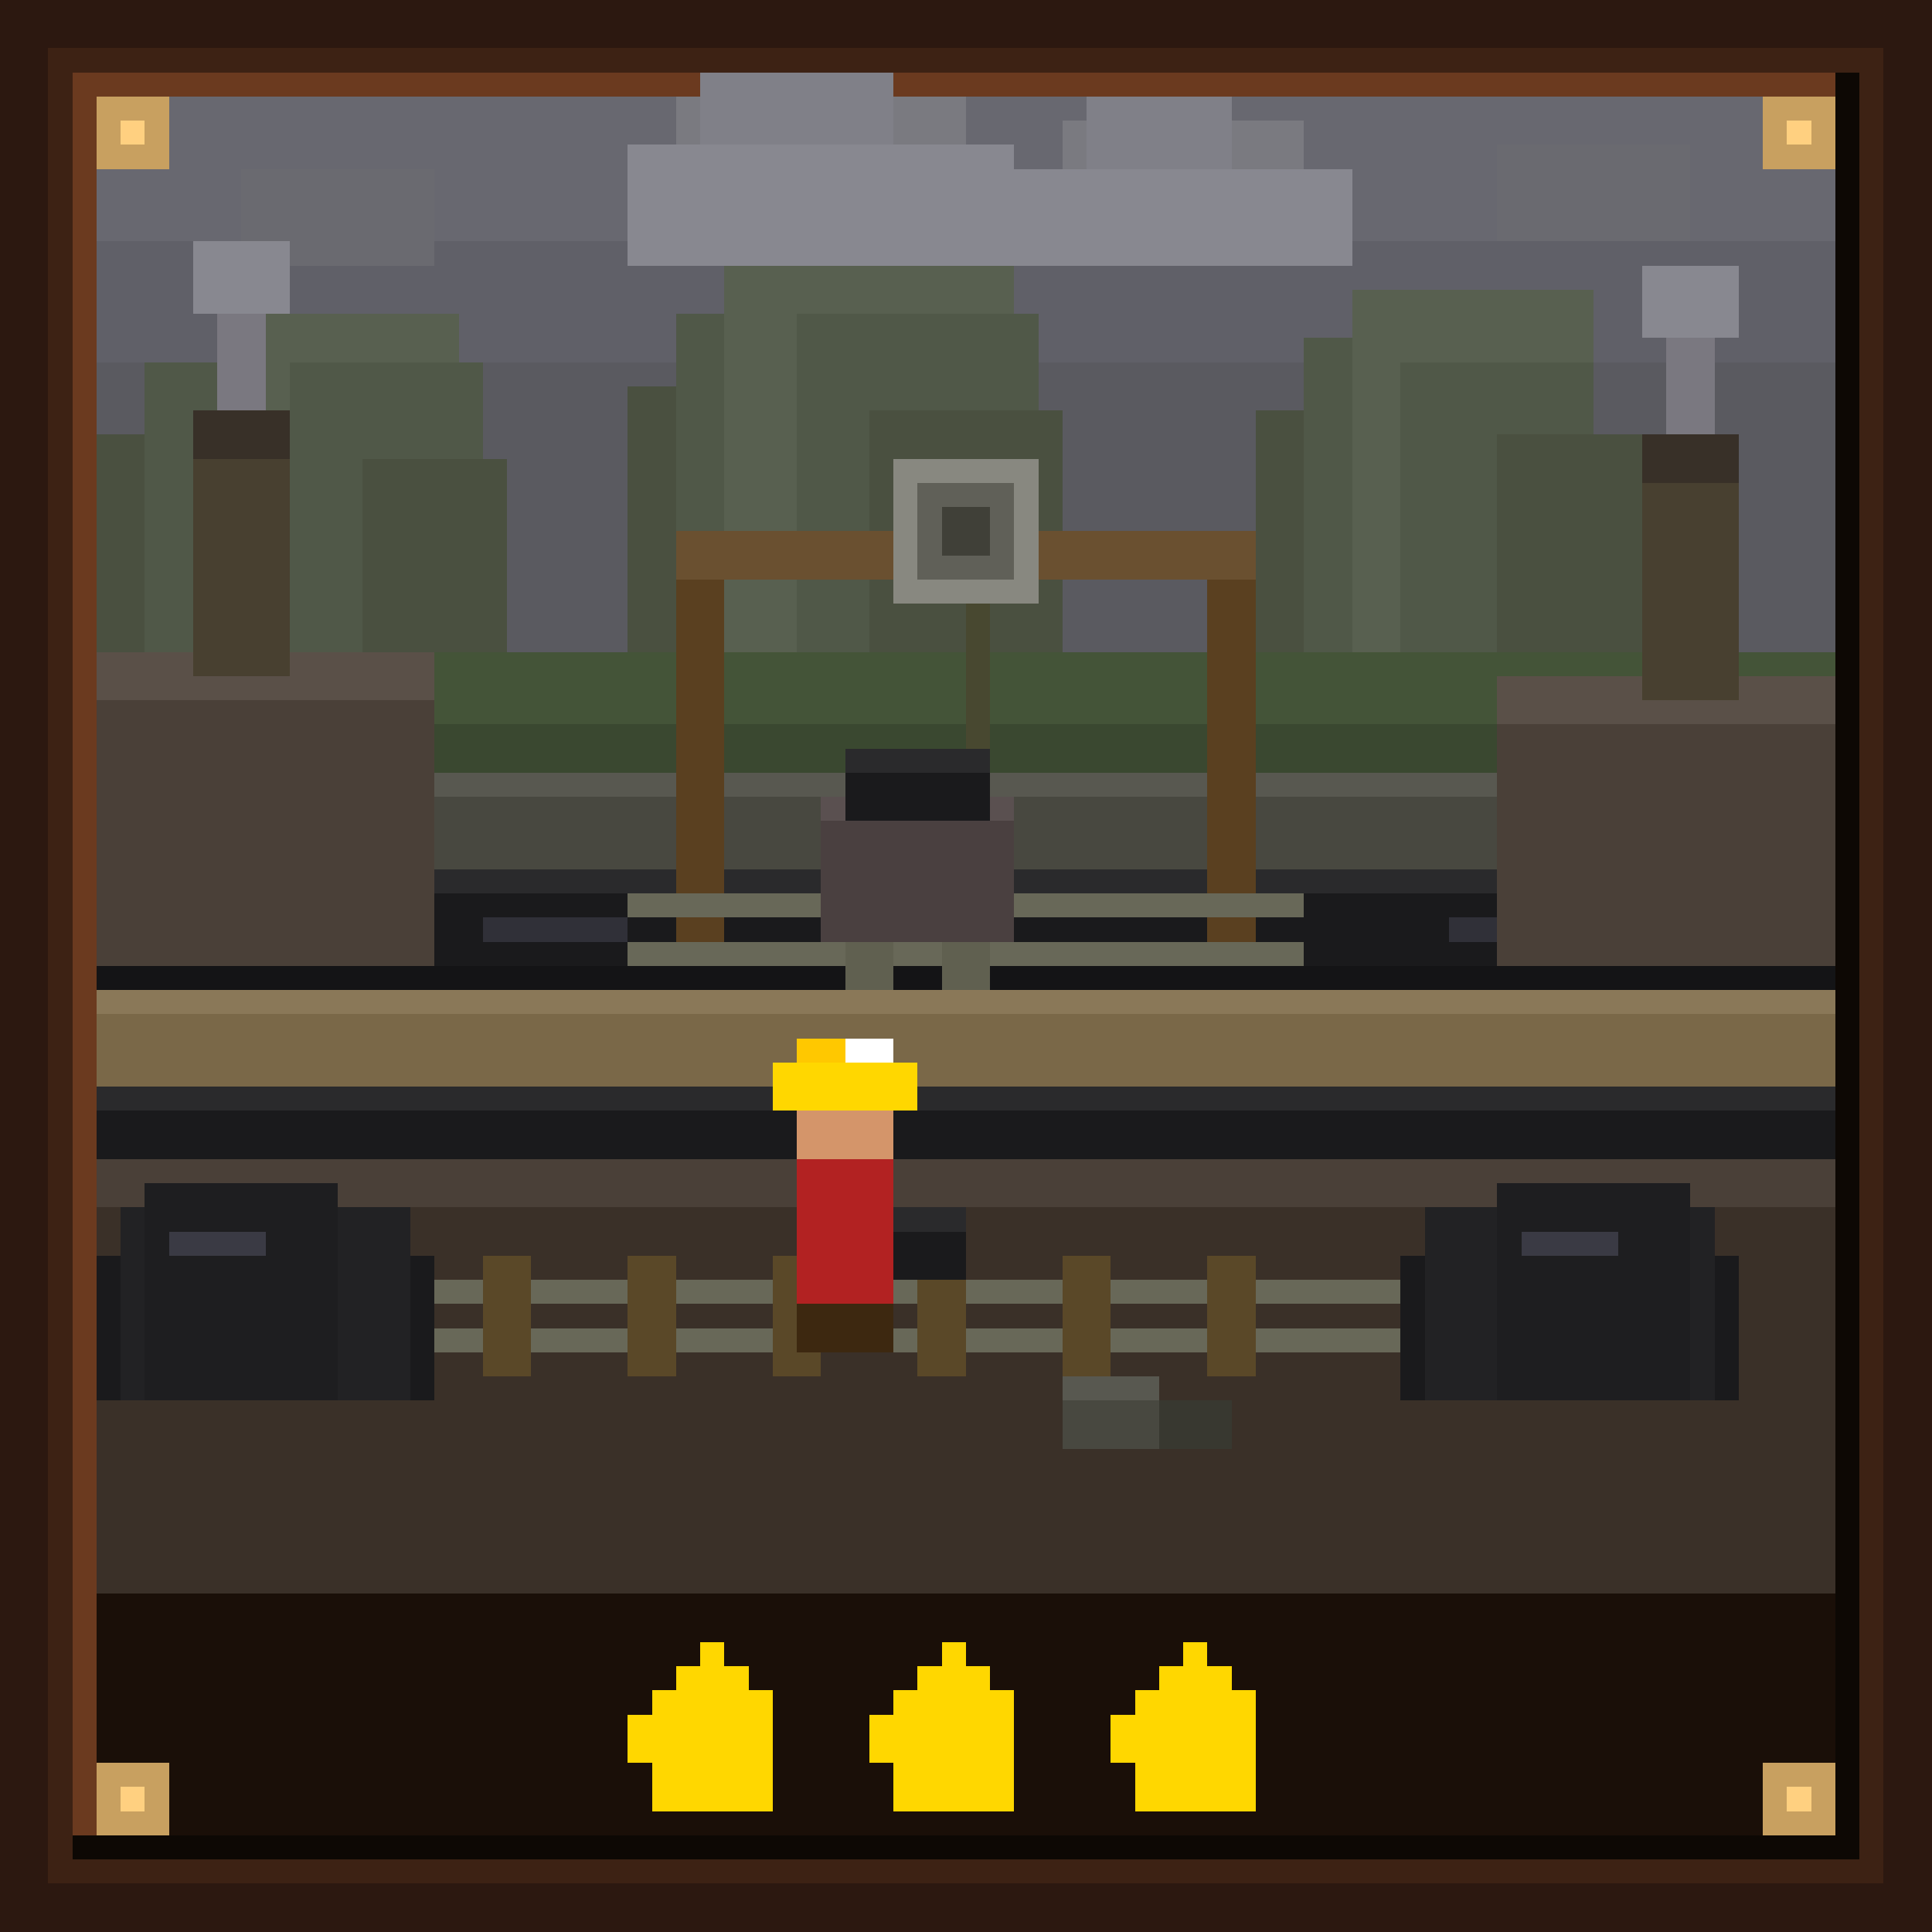
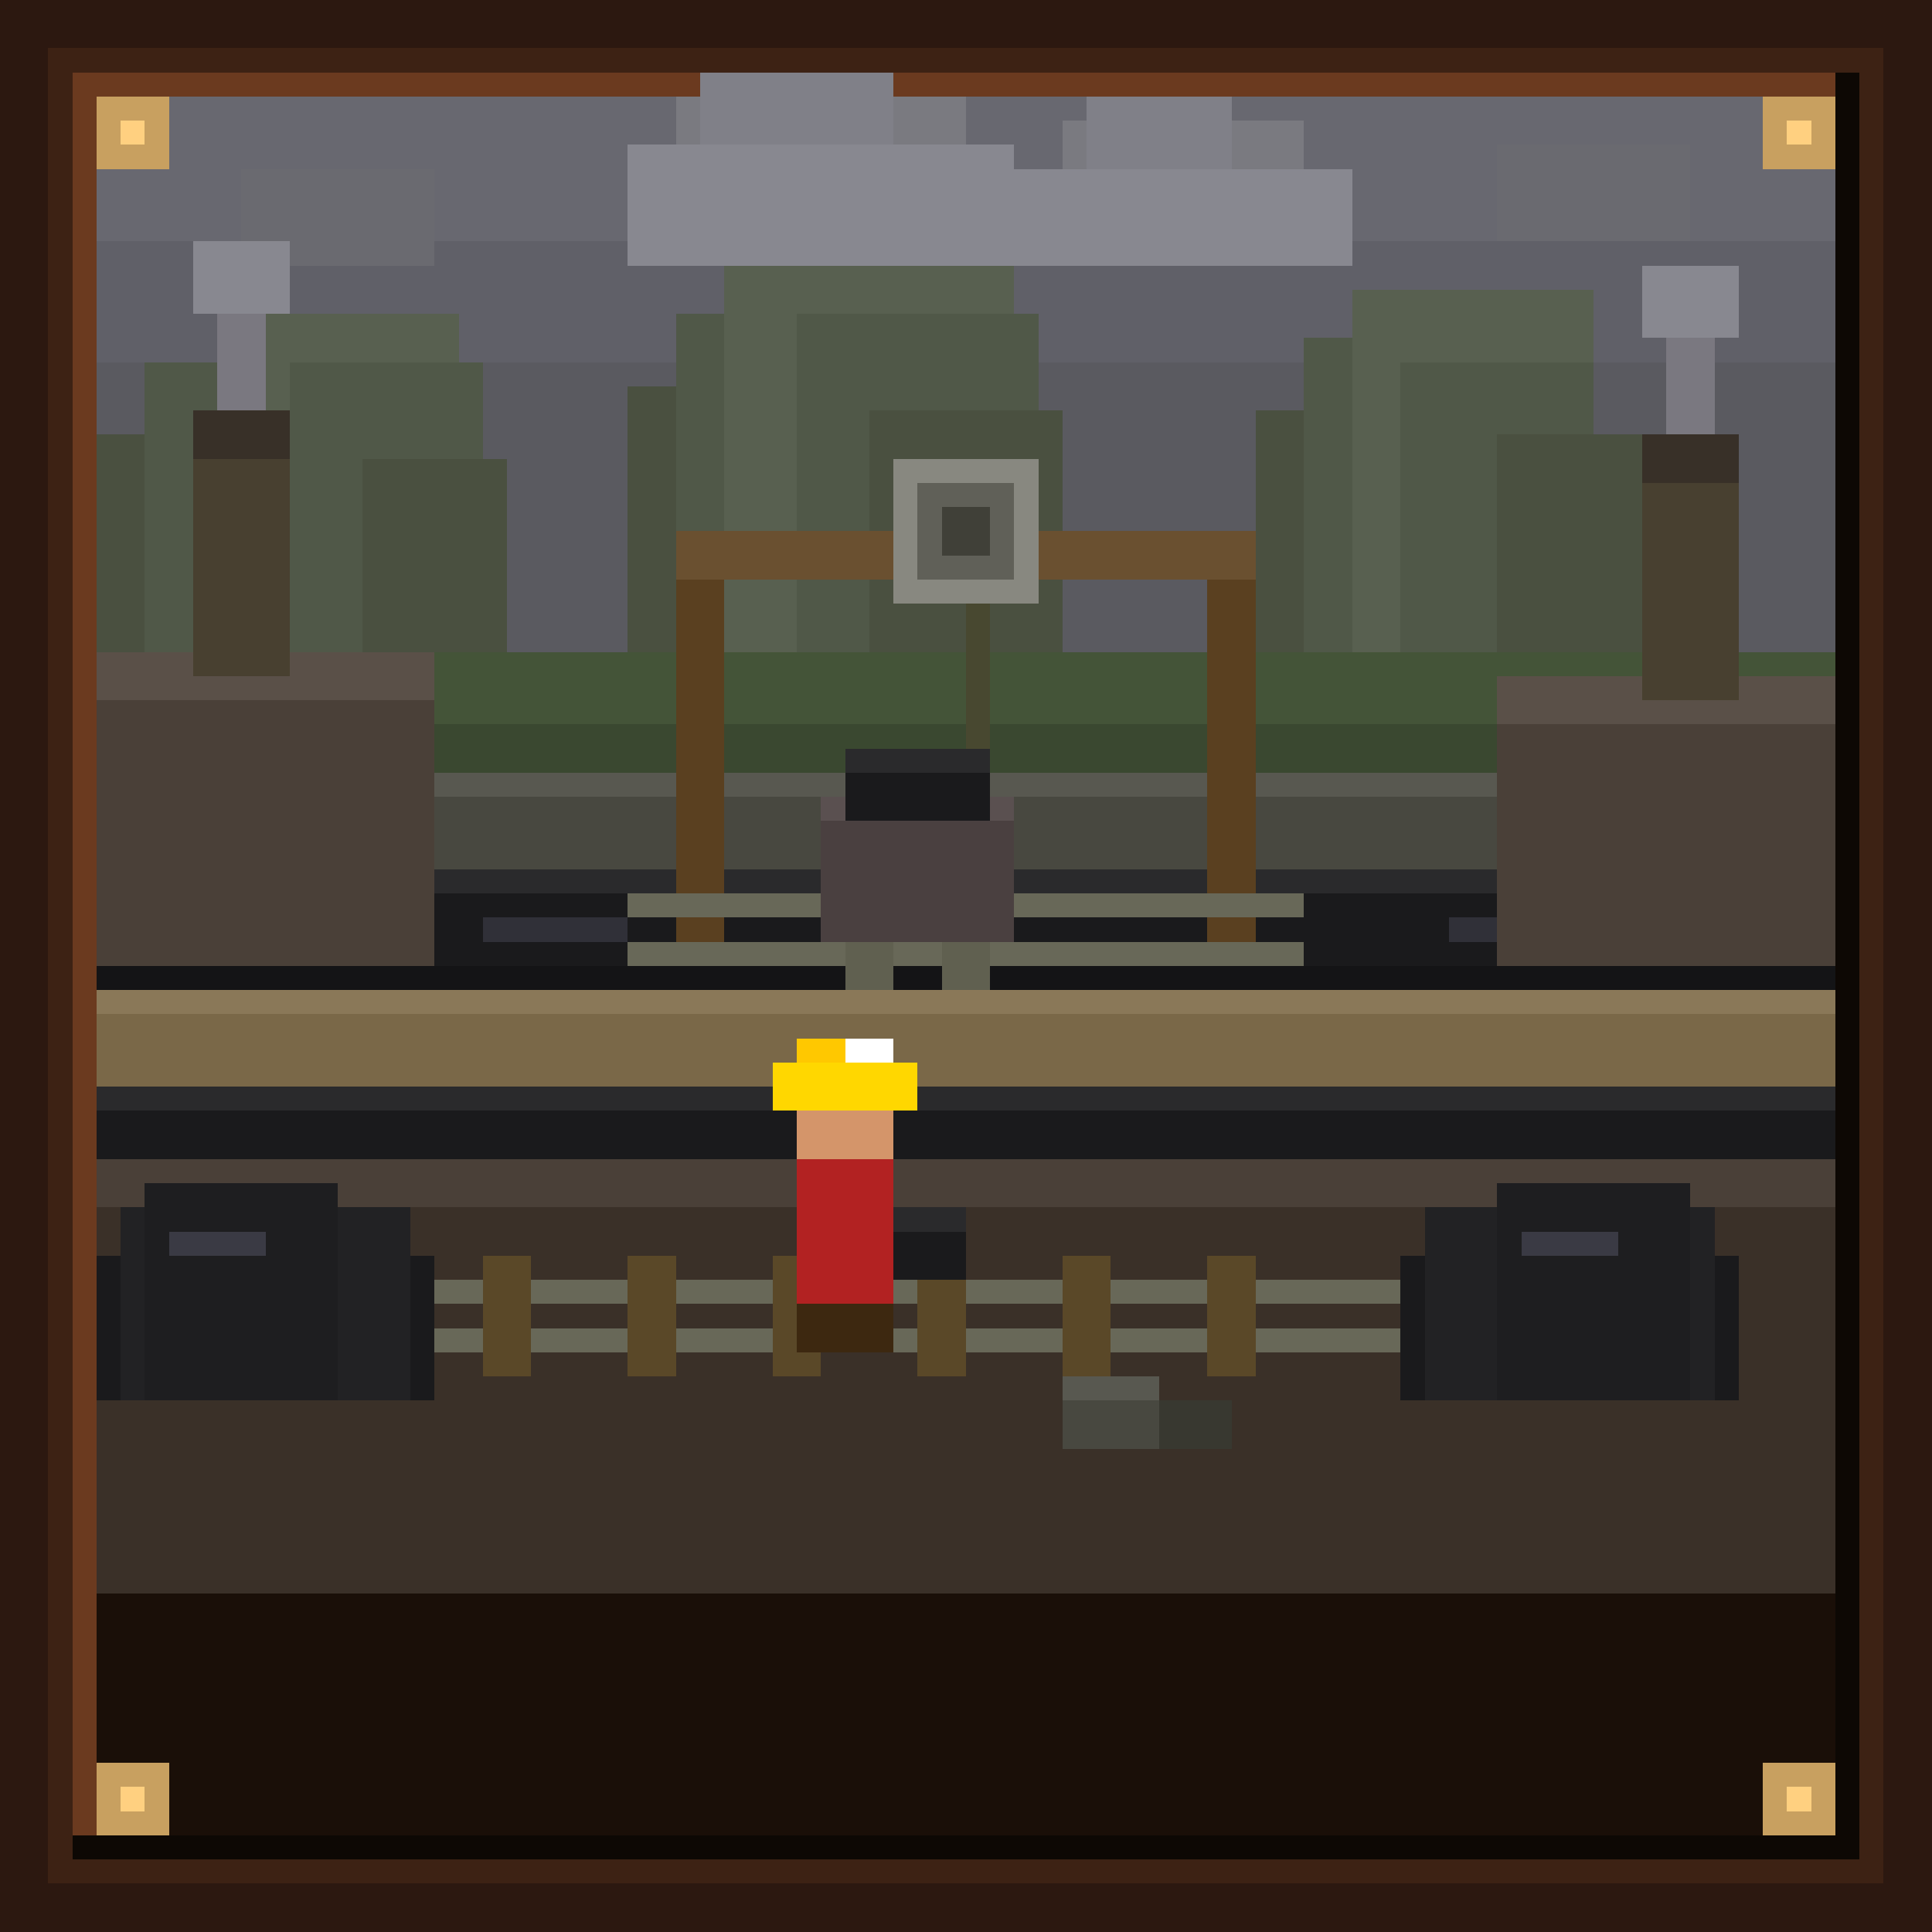
- <svg xmlns="http://www.w3.org/2000/svg" viewBox="0 0 80 80" shape-rendering="crispEdges" width="160" height="160">
-   <rect x="0" y="0" width="80" height="80" fill="#2C1810" />
-   <rect x="2" y="2" width="76" height="76" fill="#3D2214" />
-   <rect x="3" y="3" width="74" height="74" fill="#1a0f08" />
-   <rect x="3" y="3" width="74" height="1" fill="#6B3A1F" />
-   <rect x="3" y="3" width="1" height="74" fill="#6B3A1F" />
-   <rect x="3" y="76" width="74" height="1" fill="#0d0804" />
-   <rect x="76" y="3" width="1" height="74" fill="#0d0804" />
-   <rect x="4" y="4" width="72" height="30" fill="#5A5A60" />
-   <rect x="4" y="4" width="72" height="8" fill="#686870" />
-   <rect x="4" y="10" width="72" height="5" fill="#606068" />
-   <rect x="28" y="4" width="12" height="6" fill="#7A7A80" />
-   <rect x="26" y="6" width="16" height="5" fill="#888890" />
-   <rect x="29" y="3" width="8" height="3" fill="#808088" />
-   <rect x="44" y="5" width="10" height="5" fill="#7A7A80" />
-   <rect x="42" y="7" width="14" height="4" fill="#888890" />
-   <rect x="45" y="4" width="6" height="3" fill="#808088" />
-   <rect x="10" y="7" width="8" height="4" fill="#6A6A70" />
-   <rect x="62" y="6" width="8" height="4" fill="#6A6A70" />
-   <rect x="4" y="18" width="10" height="16" fill="#4A5040" />
-   <rect x="6" y="15" width="10" height="19" fill="#505848" />
-   <rect x="9" y="13" width="10" height="21" fill="#586050" />
-   <rect x="12" y="15" width="8" height="19" fill="#505848" />
-   <rect x="15" y="19" width="6" height="15" fill="#4A5040" />
-   <rect x="26" y="16" width="10" height="18" fill="#4A5040" />
-   <rect x="28" y="13" width="12" height="21" fill="#505848" />
-   <rect x="30" y="11" width="12" height="23" fill="#586050" />
-   <rect x="33" y="13" width="10" height="21" fill="#505848" />
-   <rect x="36" y="17" width="8" height="17" fill="#4A5040" />
-   <rect x="52" y="17" width="10" height="17" fill="#4A5040" />
-   <rect x="54" y="14" width="12" height="20" fill="#505848" />
-   <rect x="56" y="12" width="10" height="22" fill="#586050" />
-   <rect x="58" y="15" width="8" height="19" fill="#505848" />
-   <rect x="62" y="18" width="6" height="16" fill="#4A5040" />
-   <rect x="4" y="29" width="72" height="5" fill="#3A4830" />
-   <rect x="4" y="27" width="72" height="3" fill="#445438" />
-   <rect x="4" y="32" width="72" height="4" fill="#484840" />
-   <rect x="4" y="32" width="72" height="1" fill="#585850" />
-   <rect x="4" y="36" width="72" height="5" fill="#1A1A1C" />
-   <rect x="4" y="36" width="72" height="1" fill="#2A2A2C" />
-   <rect x="4" y="40" width="72" height="1" fill="#141416" />
-   <rect x="8" y="37" width="4" height="1" fill="#3A3A44" />
-   <rect x="20" y="38" width="6" height="1" fill="#303038" />
-   <rect x="40" y="37" width="8" height="1" fill="#3A3A44" />
-   <rect x="60" y="38" width="5" height="1" fill="#303038" />
-   <rect x="4" y="41" width="72" height="4" fill="#7A6848" />
-   <rect x="4" y="41" width="72" height="1" fill="#8A7858" />
-   <rect x="4" y="45" width="72" height="3" fill="#1A1A1C" />
-   <rect x="4" y="45" width="72" height="1" fill="#2A2A2C" />
-   <rect x="28" y="22" width="2" height="18" fill="#5A4020" />
-   <rect x="50" y="22" width="2" height="18" fill="#5A4020" />
-   <rect x="28" y="22" width="24" height="2" fill="#6A5030" />
-   <rect x="37" y="19" width="6" height="6" fill="#888880" />
-   <rect x="38" y="20" width="4" height="4" fill="#606058" />
-   <rect x="39" y="21" width="2" height="2" fill="#404038" />
-   <rect x="40" y="25" width="1" height="15" fill="#484830" />
-   <rect x="26" y="39" width="28" height="1" fill="#686858" />
-   <rect x="26" y="37" width="28" height="1" fill="#686858" />
-   <rect x="34" y="34" width="8" height="5" fill="#4A4040" />
-   <rect x="34" y="33" width="8" height="1" fill="#5A5050" />
-   <rect x="35" y="31" width="6" height="3" fill="#1A1A1C" />
-   <rect x="35" y="31" width="6" height="1" fill="#2A2A2C" />
-   <rect x="35" y="39" width="2" height="2" fill="#606050" />
-   <rect x="39" y="39" width="2" height="2" fill="#606050" />
-   <rect x="4" y="28" width="14" height="12" fill="#4A4038" />
-   <rect x="4" y="27" width="14" height="2" fill="#5A5048" />
-   <rect x="8" y="18" width="4" height="10" fill="#484030" />
-   <rect x="8" y="17" width="4" height="2" fill="#383028" />
-   <rect x="9" y="13" width="2" height="4" fill="#7A7880" />
-   <rect x="8" y="10" width="4" height="3" fill="#888890" />
-   <rect x="62" y="29" width="14" height="11" fill="#4A4038" />
-   <rect x="62" y="28" width="14" height="2" fill="#5A5048" />
-   <rect x="68" y="19" width="4" height="10" fill="#484030" />
-   <rect x="68" y="18" width="4" height="2" fill="#383028" />
-   <rect x="69" y="14" width="2" height="4" fill="#7A7880" />
-   <rect x="68" y="11" width="4" height="3" fill="#888890" />
-   <rect x="4" y="48" width="72" height="18" fill="#3A3028" />
-   <rect x="4" y="48" width="72" height="2" fill="#4A4038" />
-   <rect x="4" y="52" width="14" height="6" fill="#1A1A1C" />
-   <rect x="5" y="50" width="12" height="8" fill="#222224" />
-   <rect x="6" y="49" width="8" height="9" fill="#1E1E20" />
-   <rect x="7" y="51" width="4" height="1" fill="#3A3A44" />
-   <rect x="58" y="52" width="14" height="6" fill="#1A1A1C" />
-   <rect x="59" y="50" width="12" height="8" fill="#222224" />
-   <rect x="62" y="49" width="8" height="9" fill="#1E1E20" />
-   <rect x="63" y="51" width="4" height="1" fill="#3A3A44" />
-   <rect x="18" y="53" width="40" height="1" fill="#686858" />
-   <rect x="18" y="55" width="40" height="1" fill="#686858" />
-   <rect x="20" y="52" width="2" height="5" fill="#5A4828" />
-   <rect x="26" y="52" width="2" height="5" fill="#5A4828" />
-   <rect x="32" y="52" width="2" height="5" fill="#5A4828" />
-   <rect x="38" y="52" width="2" height="5" fill="#5A4828" />
-   <rect x="44" y="52" width="2" height="5" fill="#5A4828" />
-   <rect x="50" y="52" width="2" height="5" fill="#5A4828" />
-   <rect x="33" y="48" width="4" height="6" fill="#B22222" />
-   <rect x="33" y="46" width="4" height="2" fill="#D4956A" />
-   <rect x="32" y="44" width="6" height="2" fill="#FFD700" />
-   <rect x="33" y="43" width="4" height="1" fill="#FFD700" />
-   <rect x="33" y="43" width="4" height="1" fill="#FFC800" />
-   <rect x="35" y="43" width="2" height="1" fill="#FFFFFF" />
-   <rect x="33" y="54" width="2" height="2" fill="#3D2810" />
-   <rect x="35" y="54" width="2" height="2" fill="#3D2810" />
-   <rect x="37" y="50" width="3" height="3" fill="#1A1A1C" />
-   <rect x="37" y="50" width="3" height="1" fill="#2A2A2C" />
-   <rect x="44" y="57" width="4" height="3" fill="#484840" />
-   <rect x="44" y="57" width="4" height="1" fill="#585850" />
-   <rect x="48" y="58" width="3" height="2" fill="#383830" />
-   <rect x="27" y="70" width="5" height="5" fill="#FFD700" />
-   <rect x="28" y="69" width="3" height="1" fill="#FFD700" />
-   <rect x="29" y="68" width="1" height="1" fill="#FFD700" />
-   <rect x="26" y="71" width="1" height="2" fill="#FFD700" />
-   <rect x="31" y="71" width="1" height="2" fill="#FFD700" />
-   <rect x="37" y="70" width="5" height="5" fill="#FFD700" />
-   <rect x="38" y="69" width="3" height="1" fill="#FFD700" />
-   <rect x="39" y="68" width="1" height="1" fill="#FFD700" />
-   <rect x="36" y="71" width="1" height="2" fill="#FFD700" />
-   <rect x="41" y="71" width="1" height="2" fill="#FFD700" />
-   <rect x="47" y="70" width="5" height="5" fill="#FFD700" />
-   <rect x="48" y="69" width="3" height="1" fill="#FFD700" />
-   <rect x="49" y="68" width="1" height="1" fill="#FFD700" />
-   <rect x="46" y="71" width="1" height="2" fill="#FFD700" />
-   <rect x="51" y="71" width="1" height="2" fill="#FFD700" />
-   <rect x="4" y="4" width="3" height="3" fill="#C8A060" />
-   <rect x="73" y="4" width="3" height="3" fill="#C8A060" />
-   <rect x="4" y="73" width="3" height="3" fill="#C8A060" />
-   <rect x="73" y="73" width="3" height="3" fill="#C8A060" />
-   <rect x="5" y="5" width="1" height="1" fill="#FFD080" />
-   <rect x="74" y="5" width="1" height="1" fill="#FFD080" />
-   <rect x="5" y="74" width="1" height="1" fill="#FFD080" />
-   <rect x="74" y="74" width="1" height="1" fill="#FFD080" />
+ <svg xmlns="http://www.w3.org/2000/svg" viewBox="0 0 80 80" shape-rendering="crispEdges" width="160" height="160" version="1.1" id="svg129">
+   <defs id="defs129" />
+   <rect x="0" y="0" width="80" height="80" fill="#2C1810" id="rect1" />
+   <rect x="2" y="2" width="76" height="76" fill="#3D2214" id="rect2" />
+   <rect x="3" y="3" width="74" height="74" fill="#1a0f08" id="rect3" />
+   <rect x="3" y="3" width="74" height="1" fill="#6B3A1F" id="rect4" />
+   <rect x="3" y="3" width="1" height="74" fill="#6B3A1F" id="rect5" />
+   <rect x="3" y="76" width="74" height="1" fill="#0d0804" id="rect6" />
+   <rect x="76" y="3" width="1" height="74" fill="#0d0804" id="rect7" />
+   <rect x="4" y="4" width="72" height="30" fill="#5A5A60" id="rect8" />
+   <rect x="4" y="4" width="72" height="8" fill="#686870" id="rect9" />
+   <rect x="4" y="10" width="72" height="5" fill="#606068" id="rect10" />
+   <rect x="28" y="4" width="12" height="6" fill="#7A7A80" id="rect11" />
+   <rect x="26" y="6" width="16" height="5" fill="#888890" id="rect12" />
+   <rect x="29" y="3" width="8" height="3" fill="#808088" id="rect13" />
+   <rect x="44" y="5" width="10" height="5" fill="#7A7A80" id="rect14" />
+   <rect x="42" y="7" width="14" height="4" fill="#888890" id="rect15" />
+   <rect x="45" y="4" width="6" height="3" fill="#808088" id="rect16" />
+   <rect x="10" y="7" width="8" height="4" fill="#6A6A70" id="rect17" />
+   <rect x="62" y="6" width="8" height="4" fill="#6A6A70" id="rect18" />
+   <rect x="4" y="18" width="10" height="16" fill="#4A5040" id="rect19" />
+   <rect x="6" y="15" width="10" height="19" fill="#505848" id="rect20" />
+   <rect x="9" y="13" width="10" height="21" fill="#586050" id="rect21" />
+   <rect x="12" y="15" width="8" height="19" fill="#505848" id="rect22" />
+   <rect x="15" y="19" width="6" height="15" fill="#4A5040" id="rect23" />
+   <rect x="26" y="16" width="10" height="18" fill="#4A5040" id="rect24" />
+   <rect x="28" y="13" width="12" height="21" fill="#505848" id="rect25" />
+   <rect x="30" y="11" width="12" height="23" fill="#586050" id="rect26" />
+   <rect x="33" y="13" width="10" height="21" fill="#505848" id="rect27" />
+   <rect x="36" y="17" width="8" height="17" fill="#4A5040" id="rect28" />
+   <rect x="52" y="17" width="10" height="17" fill="#4A5040" id="rect29" />
+   <rect x="54" y="14" width="12" height="20" fill="#505848" id="rect30" />
+   <rect x="56" y="12" width="10" height="22" fill="#586050" id="rect31" />
+   <rect x="58" y="15" width="8" height="19" fill="#505848" id="rect32" />
+   <rect x="62" y="18" width="6" height="16" fill="#4A5040" id="rect33" />
+   <rect x="4" y="29" width="72" height="5" fill="#3A4830" id="rect34" />
+   <rect x="4" y="27" width="72" height="3" fill="#445438" id="rect35" />
+   <rect x="4" y="32" width="72" height="4" fill="#484840" id="rect36" />
+   <rect x="4" y="32" width="72" height="1" fill="#585850" id="rect37" />
+   <rect x="4" y="36" width="72" height="5" fill="#1A1A1C" id="rect38" />
+   <rect x="4" y="36" width="72" height="1" fill="#2A2A2C" id="rect39" />
+   <rect x="4" y="40" width="72" height="1" fill="#141416" id="rect40" />
+   <rect x="8" y="37" width="4" height="1" fill="#3A3A44" id="rect41" />
+   <rect x="20" y="38" width="6" height="1" fill="#303038" id="rect42" />
+   <rect x="40" y="37" width="8" height="1" fill="#3A3A44" id="rect43" />
+   <rect x="60" y="38" width="5" height="1" fill="#303038" id="rect44" />
+   <rect x="4" y="41" width="72" height="4" fill="#7A6848" id="rect45" />
+   <rect x="4" y="41" width="72" height="1" fill="#8A7858" id="rect46" />
+   <rect x="4" y="45" width="72" height="3" fill="#1A1A1C" id="rect47" />
+   <rect x="4" y="45" width="72" height="1" fill="#2A2A2C" id="rect48" />
+   <rect x="28" y="22" width="2" height="18" fill="#5A4020" id="rect49" />
+   <rect x="50" y="22" width="2" height="18" fill="#5A4020" id="rect50" />
+   <rect x="28" y="22" width="24" height="2" fill="#6A5030" id="rect51" />
+   <rect x="37" y="19" width="6" height="6" fill="#888880" id="rect52" />
+   <rect x="38" y="20" width="4" height="4" fill="#606058" id="rect53" />
+   <rect x="39" y="21" width="2" height="2" fill="#404038" id="rect54" />
+   <rect x="40" y="25" width="1" height="15" fill="#484830" id="rect55" />
+   <rect x="26" y="39" width="28" height="1" fill="#686858" id="rect56" />
+   <rect x="26" y="37" width="28" height="1" fill="#686858" id="rect57" />
+   <rect x="34" y="34" width="8" height="5" fill="#4A4040" id="rect58" />
+   <rect x="34" y="33" width="8" height="1" fill="#5A5050" id="rect59" />
+   <rect x="35" y="31" width="6" height="3" fill="#1A1A1C" id="rect60" />
+   <rect x="35" y="31" width="6" height="1" fill="#2A2A2C" id="rect61" />
+   <rect x="35" y="39" width="2" height="2" fill="#606050" id="rect62" />
+   <rect x="39" y="39" width="2" height="2" fill="#606050" id="rect63" />
+   <rect x="4" y="28" width="14" height="12" fill="#4A4038" id="rect64" />
+   <rect x="4" y="27" width="14" height="2" fill="#5A5048" id="rect65" />
+   <rect x="8" y="18" width="4" height="10" fill="#484030" id="rect66" />
+   <rect x="8" y="17" width="4" height="2" fill="#383028" id="rect67" />
+   <rect x="9" y="13" width="2" height="4" fill="#7A7880" id="rect68" />
+   <rect x="8" y="10" width="4" height="3" fill="#888890" id="rect69" />
+   <rect x="62" y="29" width="14" height="11" fill="#4A4038" id="rect70" />
+   <rect x="62" y="28" width="14" height="2" fill="#5A5048" id="rect71" />
+   <rect x="68" y="19" width="4" height="10" fill="#484030" id="rect72" />
+   <rect x="68" y="18" width="4" height="2" fill="#383028" id="rect73" />
+   <rect x="69" y="14" width="2" height="4" fill="#7A7880" id="rect74" />
+   <rect x="68" y="11" width="4" height="3" fill="#888890" id="rect75" />
+   <rect x="4" y="48" width="72" height="18" fill="#3A3028" id="rect76" />
+   <rect x="4" y="48" width="72" height="2" fill="#4A4038" id="rect77" />
+   <rect x="4" y="52" width="14" height="6" fill="#1A1A1C" id="rect78" />
+   <rect x="5" y="50" width="12" height="8" fill="#222224" id="rect79" />
+   <rect x="6" y="49" width="8" height="9" fill="#1E1E20" id="rect80" />
+   <rect x="7" y="51" width="4" height="1" fill="#3A3A44" id="rect81" />
+   <rect x="58" y="52" width="14" height="6" fill="#1A1A1C" id="rect82" />
+   <rect x="59" y="50" width="12" height="8" fill="#222224" id="rect83" />
+   <rect x="62" y="49" width="8" height="9" fill="#1E1E20" id="rect84" />
+   <rect x="63" y="51" width="4" height="1" fill="#3A3A44" id="rect85" />
+   <rect x="18" y="53" width="40" height="1" fill="#686858" id="rect86" />
+   <rect x="18" y="55" width="40" height="1" fill="#686858" id="rect87" />
+   <rect x="20" y="52" width="2" height="5" fill="#5A4828" id="rect88" />
+   <rect x="26" y="52" width="2" height="5" fill="#5A4828" id="rect89" />
+   <rect x="32" y="52" width="2" height="5" fill="#5A4828" id="rect90" />
+   <rect x="38" y="52" width="2" height="5" fill="#5A4828" id="rect91" />
+   <rect x="44" y="52" width="2" height="5" fill="#5A4828" id="rect92" />
+   <rect x="50" y="52" width="2" height="5" fill="#5A4828" id="rect93" />
+   <rect x="33" y="48" width="4" height="6" fill="#B22222" id="rect94" />
+   <rect x="33" y="46" width="4" height="2" fill="#D4956A" id="rect95" />
+   <rect x="32" y="44" width="6" height="2" fill="#FFD700" id="rect96" />
+   <rect x="33" y="43" width="4" height="1" fill="#FFD700" id="rect97" />
+   <rect x="33" y="43" width="4" height="1" fill="#FFC800" id="rect98" />
+   <rect x="35" y="43" width="2" height="1" fill="#FFFFFF" id="rect99" />
+   <rect x="33" y="54" width="2" height="2" fill="#3D2810" id="rect100" />
+   <rect x="35" y="54" width="2" height="2" fill="#3D2810" id="rect101" />
+   <rect x="37" y="50" width="3" height="3" fill="#1A1A1C" id="rect102" />
+   <rect x="37" y="50" width="3" height="1" fill="#2A2A2C" id="rect103" />
+   <rect x="44" y="57" width="4" height="3" fill="#484840" id="rect104" />
+   <rect x="44" y="57" width="4" height="1" fill="#585850" id="rect105" />
+   <rect x="48" y="58" width="3" height="2" fill="#383830" id="rect106" />
+   <rect x="4" y="4" width="3" height="3" fill="#C8A060" id="rect122" />
+   <rect x="73" y="4" width="3" height="3" fill="#C8A060" id="rect123" />
+   <rect x="4" y="73" width="3" height="3" fill="#C8A060" id="rect124" />
+   <rect x="73" y="73" width="3" height="3" fill="#C8A060" id="rect125" />
+   <rect x="5" y="5" width="1" height="1" fill="#FFD080" id="rect126" />
+   <rect x="74" y="5" width="1" height="1" fill="#FFD080" id="rect127" />
+   <rect x="5" y="74" width="1" height="1" fill="#FFD080" id="rect128" />
+   <rect x="74" y="74" width="1" height="1" fill="#FFD080" id="rect129" />
</svg>
